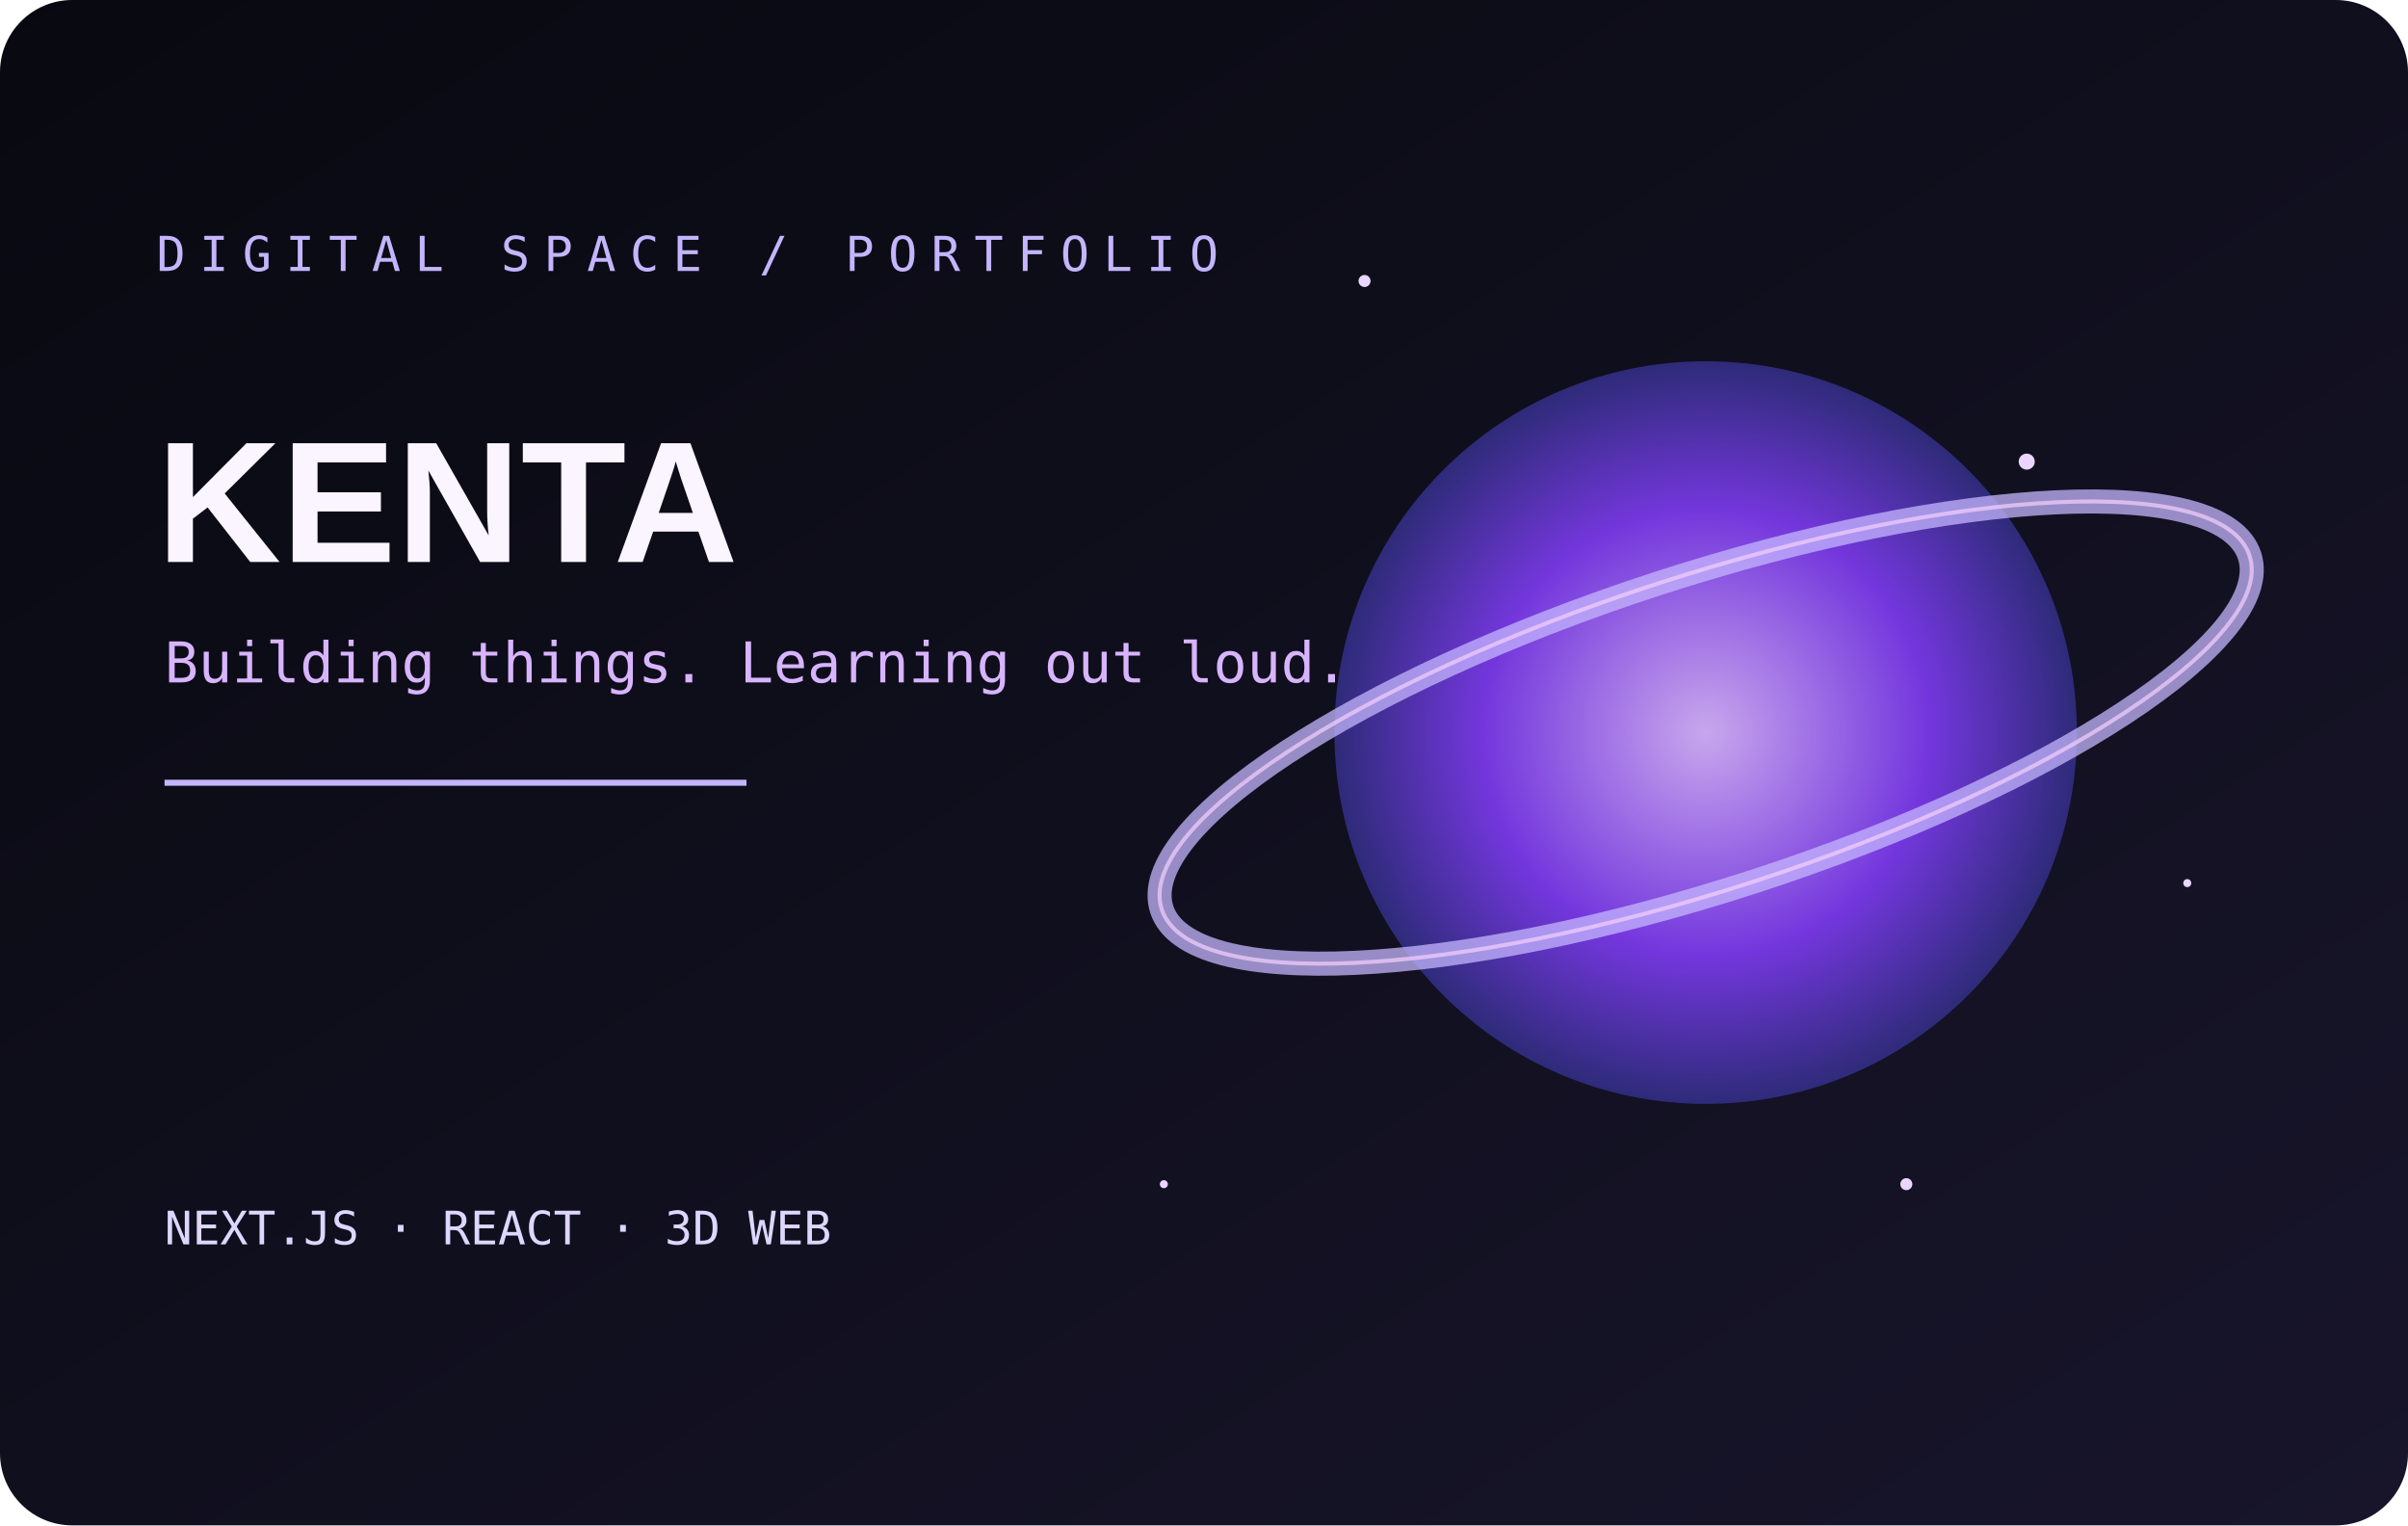
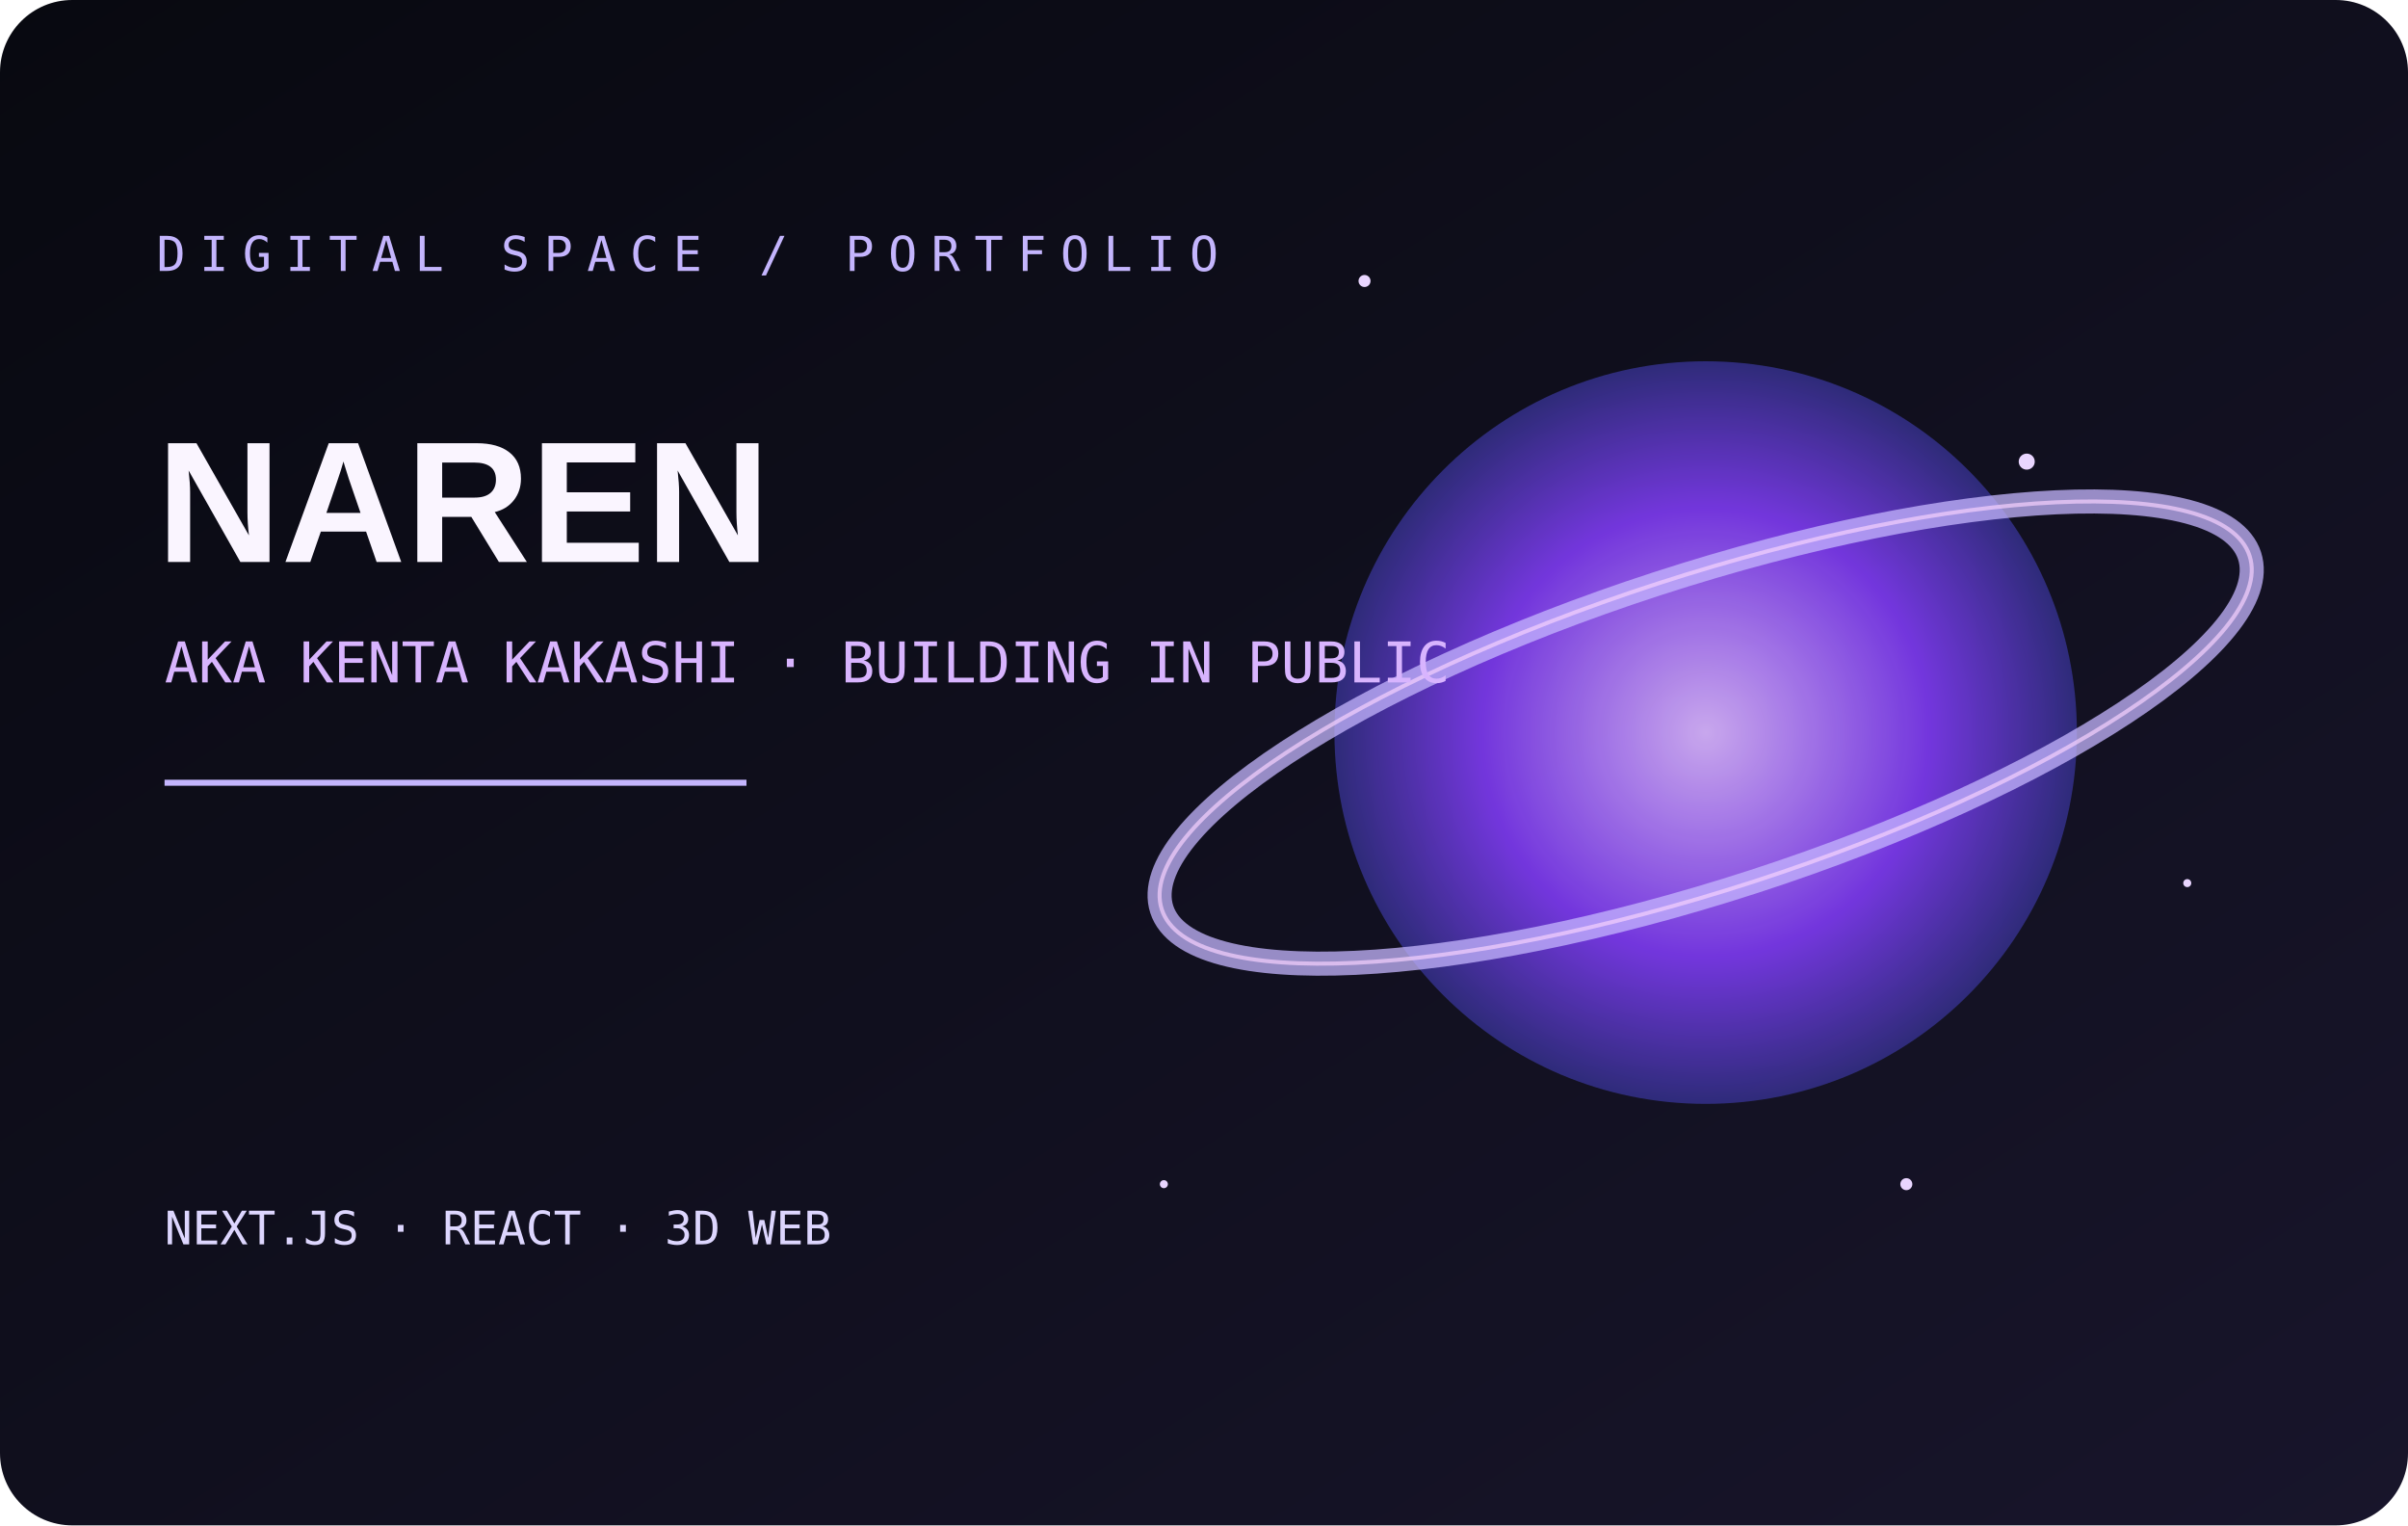
<svg xmlns="http://www.w3.org/2000/svg" width="1200" height="760" viewBox="0 0 1200 760">
  <defs>
    <linearGradient id="bg" x1="0" y1="0" x2="1" y2="1">
      <stop stop-color="#080910" />
      <stop offset="1" stop-color="#18152b" />
    </linearGradient>
    <radialGradient id="planet">
      <stop stop-color="#d8b4fe" />
      <stop offset=".6" stop-color="#7c3aed" />
      <stop offset="1" stop-color="#312e81" />
    </radialGradient>
  </defs>
  <rect width="1200" height="760" rx="36" fill="url(#bg)" />
  <g fill="#e9d5ff">
    <circle cx="680" cy="140" r="3" />
    <circle cx="1010" cy="230" r="4" />
    <circle cx="950" cy="590" r="3" />
    <circle cx="580" cy="590" r="2" />
    <circle cx="1090" cy="440" r="2" />
  </g>
  <circle cx="850" cy="365" r="185" fill="url(#planet)" opacity=".92" />
  <ellipse cx="850" cy="365" rx="285" ry="78" fill="none" stroke="#c4b5fd" stroke-width="12" transform="rotate(-18 850 365)" opacity=".75" />
  <ellipse cx="850" cy="365" rx="285" ry="78" fill="none" stroke="#f5d0fe" stroke-width="2" transform="rotate(-18 850 365)" opacity=".7" />
  <text x="78" y="135" fill="#c4b5fd" font-family="monospace" font-size="24" letter-spacing="7">DIGITAL SPACE / PORTFOLIO</text>
-   <text x="78" y="280" fill="#faf5ff" font-family="Arial,sans-serif" font-size="86" font-weight="700">KENTA</text>
-   <text x="82" y="340" fill="#d8b4fe" font-family="monospace" font-size="28">Building things. Learning out loud.</text>
+   <text x="78" y="280" fill="#faf5ff" font-family="Arial,sans-serif" font-size="86" font-weight="700">NAREN</text>
+   <text x="82" y="340" fill="#d8b4fe" font-family="monospace" font-size="28">AKA KENTA KAKASHI · BUILDING IN PUBLIC</text>
  <text x="82" y="620" fill="#ddd6fe" font-family="monospace" font-size="23">NEXT.JS · REACT · 3D WEB</text>
  <path d="M82 390h290" stroke="#c4b5fd" stroke-width="3" />
</svg>
